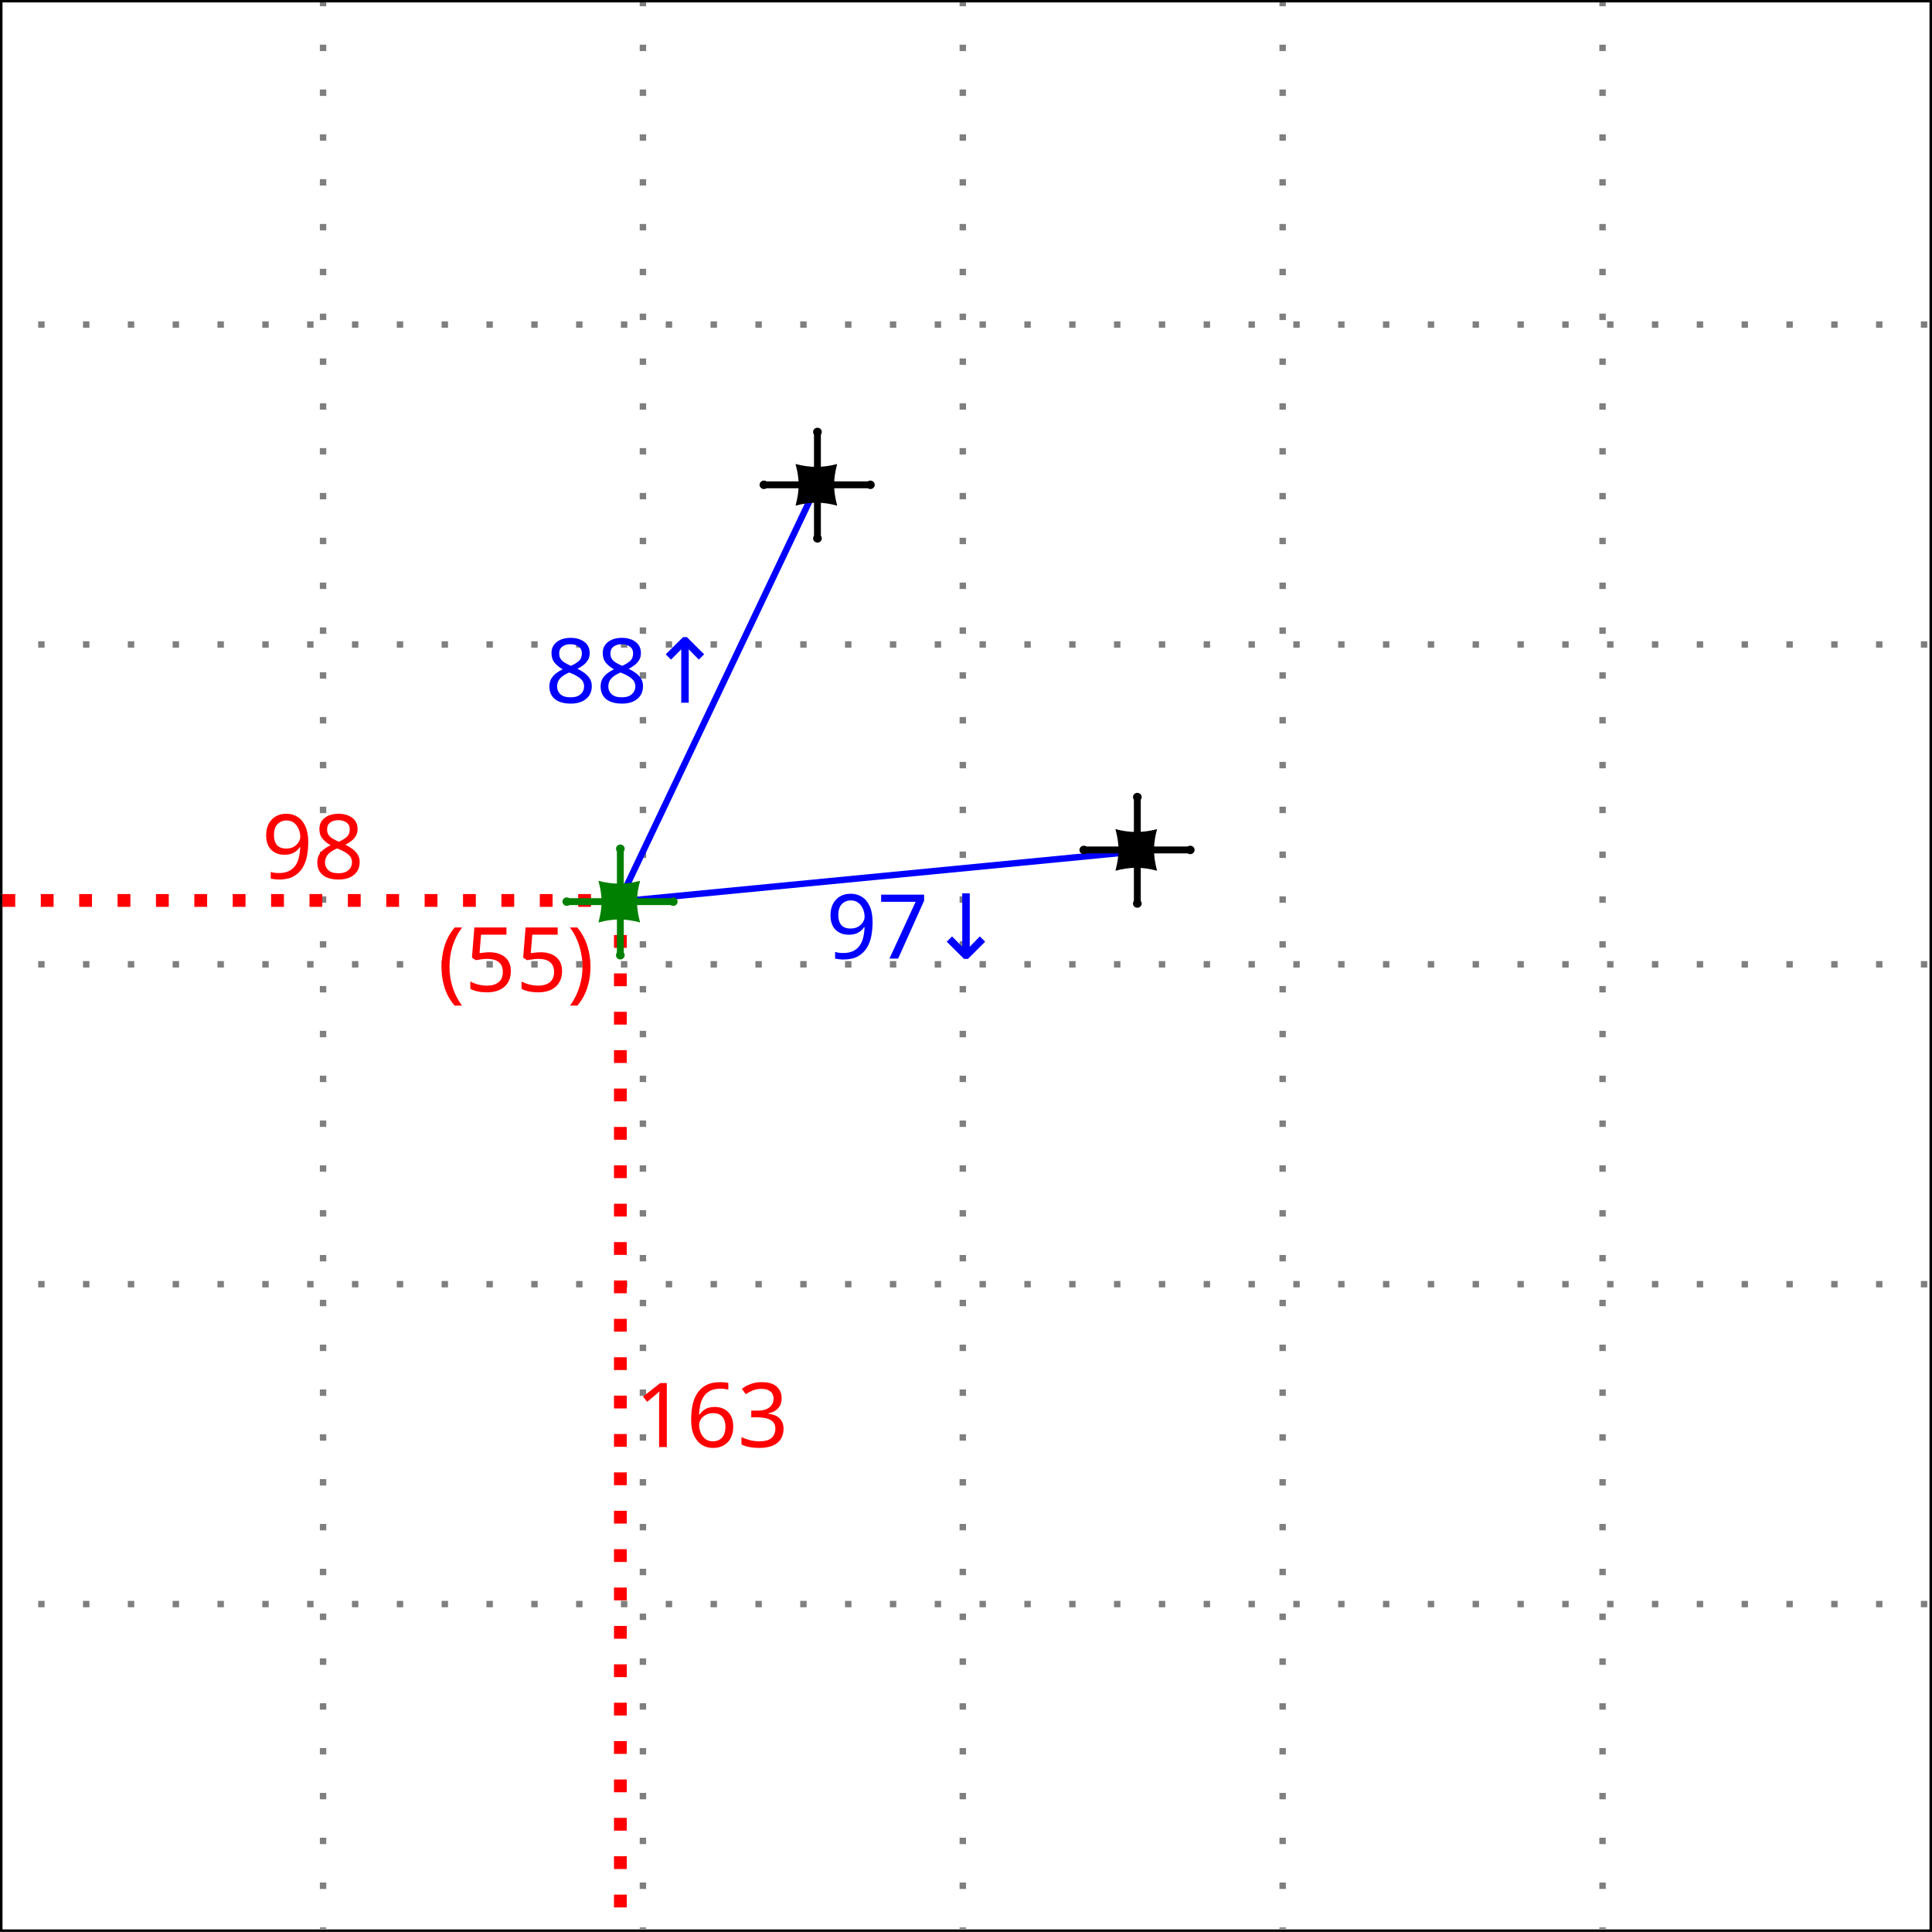
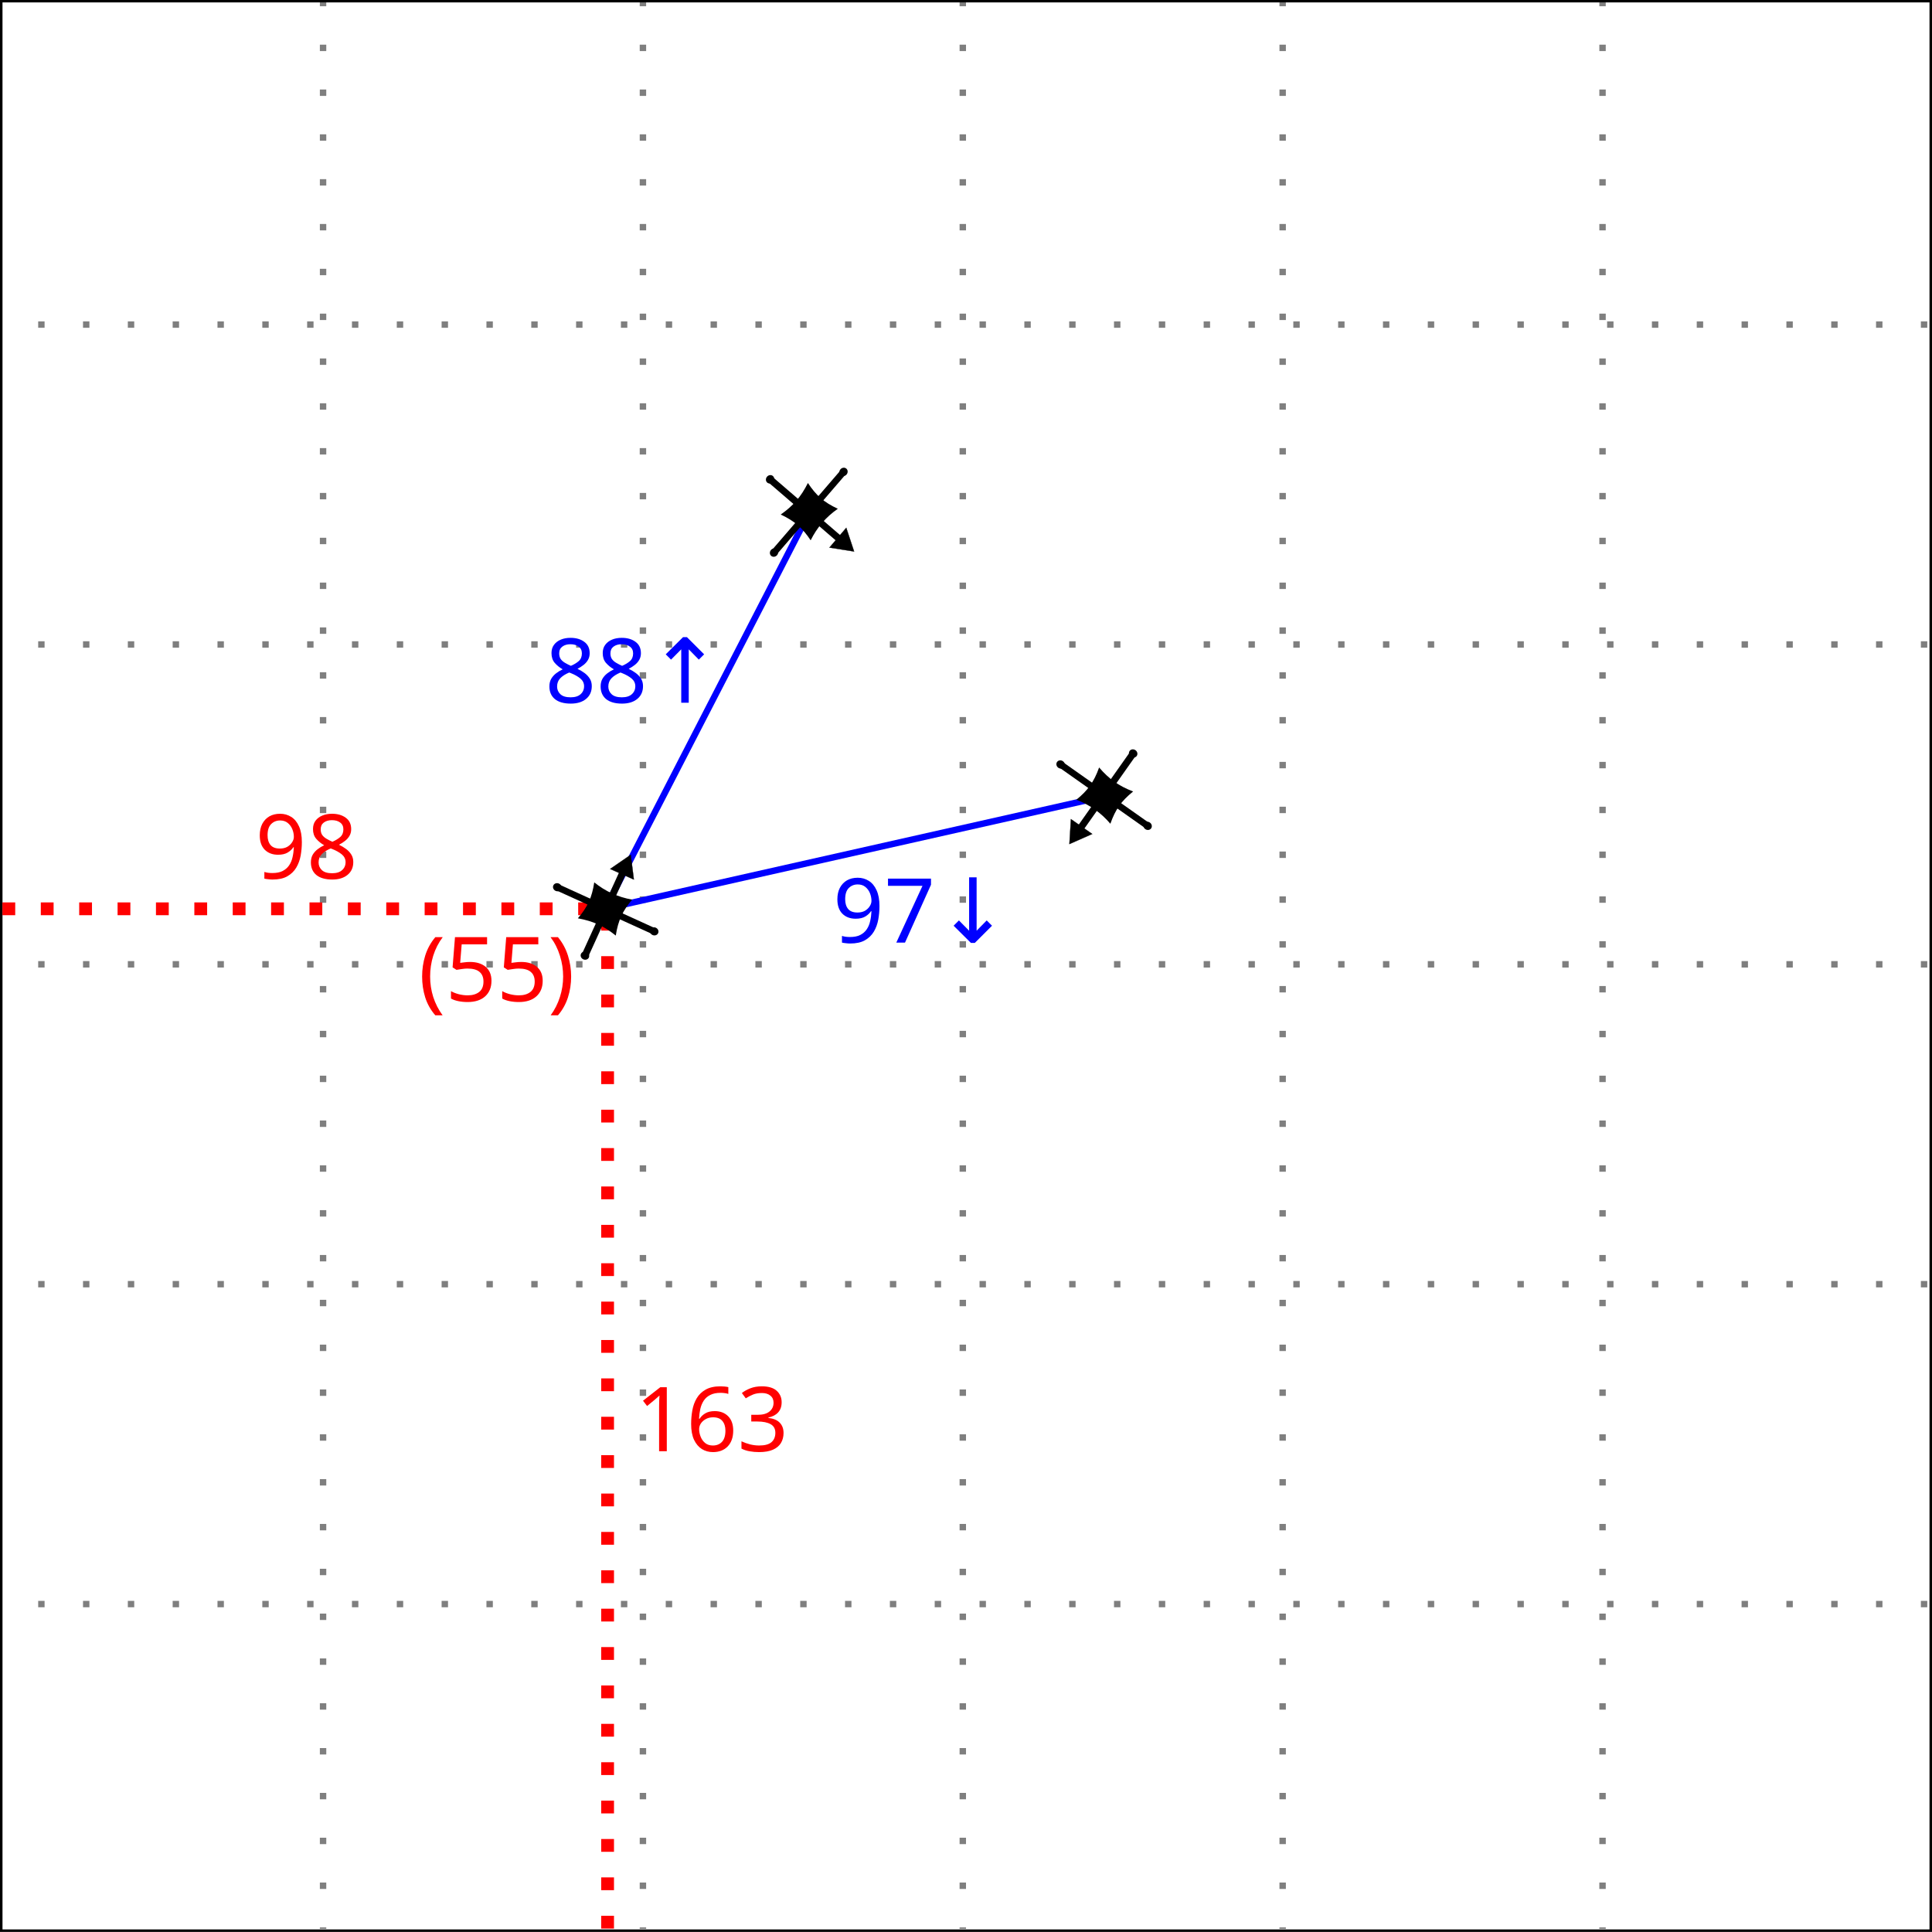
<svg xmlns="http://www.w3.org/2000/svg" xmlns:xlink="http://www.w3.org/1999/xlink" width="302" height="302" id="svg4141" version="1.1">
  <defs id="defs4143" />
  <g id="layer3">
    <rect transform="translate(0,-750.375)" style="fill:none;stroke:#000000;stroke-width:0.39" id="rect4263" width="301.61" height="301.61" x="0.195" y="750.557" />
  </g>
  <g id="layer2">
    <g transform="translate(0,-750.375)" id="g4337" style="opacity:0.5">
      <path id="path4305" d="m 50.5,750.351 0,301.526" style="fill:none;stroke:#000000;stroke-width:1.001;stroke-linecap:butt;stroke-linejoin:miter;stroke-miterlimit:4;stroke-opacity:1;stroke-dasharray:1.001, 6.006;stroke-dashoffset:0" />
      <use height="302" width="302" transform="translate(50,0)" id="use4307" xlink:href="#path4305" y="0" x="0" />
      <use height="302" width="302" transform="translate(50,0)" id="use4309" xlink:href="#use4307" y="0" x="0" />
      <use height="302" width="302" transform="translate(50,0)" id="use4311" xlink:href="#use4309" y="0" x="0" />
      <use height="302" width="302" transform="translate(50,0)" id="use4313" xlink:href="#use4311" y="0" x="0" />
    </g>
    <use x="0" y="0" xlink:href="#g4337" id="use5118" transform="matrix(0,1,-1,0,301.239,0.238209)" width="302" height="302" />
  </g>
  <g id="layer4">
-     <path style="fill:none;stroke:#ff0000;stroke-width:2;stroke-linecap:butt;stroke-linejoin:miter;stroke-opacity:1;stroke-miterlimit:4;stroke-dasharray:2, 4;stroke-dashoffset:0" d="m 0.379,140.754 96.596,0 0,160.993" id="path3016" />
-     <text xml:space="preserve" style="font-size:40px;font-style:normal;font-weight:normal;line-height:125%;letter-spacing:0px;word-spacing:0px;fill:#ff0000;fill-opacity:1;stroke:none;font-family:Sans" x="40.904" y="137.345" id="text3788">
-       <tspan id="tspan3790" x="40.904" y="137.345" style="font-size:14px;fill:#ff0000">98</tspan>
+     <path style="fill:none;stroke:#ff0000;stroke-width:2;stroke-linecap:butt;stroke-linejoin:miter;stroke-miterlimit:4;stroke-opacity:1;stroke-dasharray:2, 4;stroke-dashoffset:0" d="m 0.379,142.06 94.596,0 0,159.688" id="path3016" />
+     <text xml:space="preserve" style="font-size:40px;font-style:normal;font-weight:normal;line-height:125%;letter-spacing:0px;word-spacing:0px;fill:#ff0000;fill-opacity:1;stroke:none;font-family:Sans" x="39.904" y="137.345" id="text3788">
+       <tspan id="tspan3790" x="39.904" y="137.345" style="font-size:14px;fill:#ff0000">98</tspan>
    </text>
-     <text id="text3792" y="226.193" x="99.261" style="font-size:40px;font-style:normal;font-weight:normal;line-height:125%;letter-spacing:0px;word-spacing:0px;fill:#ff0000;fill-opacity:1;stroke:none;font-family:Sans" xml:space="preserve">
-       <tspan style="font-size:14px;fill:#ff0000" y="226.193" x="99.261" id="tspan3794">163</tspan>
+     <text id="text3792" y="226.846" x="99.261" style="font-size:40px;font-style:normal;font-weight:normal;line-height:125%;letter-spacing:0px;word-spacing:0px;fill:#ff0000;fill-opacity:1;stroke:none;font-family:Sans" xml:space="preserve">
+       <tspan style="font-size:14px;fill:#ff0000" y="226.846" x="99.261" id="tspan3794">163</tspan>
    </text>
-     <text xml:space="preserve" style="font-size:40px;font-style:normal;font-weight:normal;line-height:125%;letter-spacing:0px;word-spacing:0px;fill:#ff0000;fill-opacity:1;stroke:none;font-family:Sans" x="68.451" y="154.978" id="text3796">
-       <tspan id="tspan3798" x="68.451" y="154.978" style="font-size:14px;fill:#ff0000">(55)</tspan>
+     <text xml:space="preserve" style="font-size:40px;font-style:normal;font-weight:normal;line-height:125%;letter-spacing:0px;word-spacing:0px;fill:#ff0000;fill-opacity:1;stroke:none;font-family:Sans" x="65.421" y="156.493" id="text3796">
+       <tspan id="tspan3798" x="65.421" y="156.493" style="font-size:14px;fill:#ff0000">(55)</tspan>
    </text>
-     <path style="fill:none;stroke:#0000ff;stroke-width:1px;stroke-linecap:butt;stroke-linejoin:miter;stroke-opacity:1" d="M 96.786,140.929 127.5,76.286" id="path3800" />
-     <path style="fill:none;stroke:#0000ff;stroke-width:1px;stroke-linecap:butt;stroke-linejoin:miter;stroke-opacity:1" d="m 96.786,140.929 81.071,-7.857" id="path3802" />
+     <path style="fill:none;stroke:#0000ff;stroke-width:1px;stroke-linecap:butt;stroke-linejoin:miter;stroke-opacity:1" d="M 94.509,142.223 126.652,79.813" id="path3800" />
+     <path style="fill:none;stroke:#0000ff;stroke-width:1px;stroke-linecap:butt;stroke-linejoin:miter;stroke-opacity:1" d="M 94.598,142.045 172.5,124.5" id="path3802" />
    <text id="text3804" y="109.845" x="85.19" style="font-size:40px;font-style:normal;font-weight:normal;line-height:125%;letter-spacing:0px;word-spacing:0px;fill:#0000ff;fill-opacity:1;stroke:none;font-family:Sans" xml:space="preserve">
      <tspan style="font-size:14px;fill:#0000ff" y="109.845" x="85.19" id="tspan3812">88↑</tspan>
    </text>
-     <text xml:space="preserve" style="font-size:40px;font-style:normal;font-weight:normal;line-height:125%;letter-spacing:0px;word-spacing:0px;fill:#0000ff;fill-opacity:1;stroke:none;font-family:Sans" x="129.119" y="149.845" id="text3816">
-       <tspan id="tspan3818" x="129.119" y="149.845" style="font-size:14px;fill:#0000ff">97↓</tspan>
+     <text xml:space="preserve" style="font-size:40px;font-style:normal;font-weight:normal;line-height:125%;letter-spacing:0px;word-spacing:0px;fill:#0000ff;fill-opacity:1;stroke:none;font-family:Sans" x="130.19" y="147.345" id="text3816">
+       <tspan id="tspan3818" x="130.19" y="147.345" style="font-size:14px;fill:#0000ff">97↓</tspan>
    </text>
  </g>
-   <g id="layer1" transform="translate(0,-750.375)">
-     <g id="g4231" transform="matrix(0.04298665,0,0,0.04298665,113.7615,823.2947)">
-       <path style="fill:#000000;fill-opacity:1;stroke:none" d="m 246.429,-9.066 c 51.484,13.795 99.887,13.81 151.429,0 -14.091,52.589 -15.457,93.742 0,151.429 -52.454,-14.055 -96.236,-14.789 -151.429,0 15.08,-56.281 15.107,-95.05 0,-151.429 z" id="path4233" />
-       <rect style="fill:#000000;fill-opacity:1;stroke:none" id="rect4235" width="393.571" height="25" x="129.286" y="54.148" ry="0" rx="0" />
-       <rect rx="0" ry="0" y="-338.571" x="-130.138" height="25" width="393.571" id="rect4237" style="fill:#000000;fill-opacity:1;stroke:none" transform="matrix(0,1,-1,0,0,0)" />
-       <path transform="matrix(1.228571,0,0,1.194444,-26.53061,-6.133917)" d="m 141.429,60.934 a 12.857,12.857 0 1 1 -25.714,0 12.857,12.857 0 1 1 25.714,0 z" id="path4239" style="fill:#000000;fill-opacity:1;stroke:none" />
-       <path style="fill:#000000;fill-opacity:1;stroke:none" id="path4241" d="m 141.429,60.934 a 12.857,12.857 0 1 1 -25.714,0 12.857,12.857 0 1 1 25.714,0 z" transform="matrix(1.228571,0,0,1.194444,360.6123,-6.133917)" />
-       <path transform="matrix(1.228571,0,0,1.194444,168.1122,188.7232)" d="m 141.429,60.934 a 12.857,12.857 0 1 1 -25.714,0 12.857,12.857 0 1 1 25.714,0 z" id="path4243" style="fill:#000000;fill-opacity:1;stroke:none" />
-       <path style="fill:#000000;fill-opacity:1;stroke:none" id="path4245" d="m 141.429,60.934 a 12.857,12.857 0 1 1 -25.714,0 12.857,12.857 0 1 1 25.714,0 z" transform="matrix(1.228571,0,0,1.194444,168.1122,-198.4196)" />
+   <g id="layer1" transform="translate(0,-750.375)" style="display:inline">
+     <g transform="matrix(0.0391206,0.01781659,-0.01689799,0.0371036,83.09631,884.2483)" id="g4117">
+       <path id="rect4099" d="m 246.429,-9.066 c 51.484,13.795 99.887,13.81 151.429,0 -14.091,52.589 -15.457,93.742 0,151.429 -52.454,-14.055 -96.236,-14.789 -151.429,0 15.08,-56.281 15.107,-95.05 0,-151.429 z" style="fill:#000000;fill-opacity:1;stroke:none" />
+       <rect rx="0" ry="0" y="54.148" x="129.286" height="25" width="393.571" id="rect4113" style="fill:#000000;fill-opacity:1;stroke:none" />
+       <rect transform="matrix(0,1,-1,0,0,0)" style="fill:#000000;fill-opacity:1;stroke:none" id="rect4115" width="393.571" height="25" x="-130.138" y="-338.571" ry="0" rx="0" />
+       <path style="fill:#000000;fill-opacity:1;stroke:none" id="path4122" d="m 141.429,60.934 c 0,7.101 -5.756,12.857 -12.857,12.857 -7.101,0 -12.857,-5.756 -12.857,-12.857 0,-7.101 5.756,-12.857 12.857,-12.857 7.101,0 12.857,5.756 12.857,12.857 z" transform="matrix(1.228571,0,0,1.194444,-26.53061,-6.133917)" />
+       <path transform="matrix(1.228571,0,0,1.194444,360.6123,-6.133917)" d="m 141.429,60.934 c 0,7.101 -5.756,12.857 -12.857,12.857 -7.101,0 -12.857,-5.756 -12.857,-12.857 0,-7.101 5.756,-12.857 12.857,-12.857 7.101,0 12.857,5.756 12.857,12.857 z" id="path4124" style="fill:#000000;fill-opacity:1;stroke:none" />
+       <path style="fill:#000000;fill-opacity:1;stroke:none" id="path4126" d="m 141.429,60.934 c 0,7.101 -5.756,12.857 -12.857,12.857 -7.101,0 -12.857,-5.756 -12.857,-12.857 0,-7.101 5.756,-12.857 12.857,-12.857 7.101,0 12.857,5.756 12.857,12.857 z" transform="matrix(1.228571,0,0,1.194444,168.1122,188.7232)" />
+       <path transform="matrix(1.228571,0,0,1.194444,168.1122,-198.4196)" d="m 141.429,60.934 c 0,7.101 -5.756,12.857 -12.857,12.857 -7.101,0 -12.857,-5.756 -12.857,-12.857 0,-7.101 5.756,-12.857 12.857,-12.857 7.101,0 12.857,5.756 12.857,12.857 z" id="path4128" style="fill:#000000;fill-opacity:1;stroke:none" />
+       <path style="fill:#000000;fill-rule:evenodd;stroke:#000000;stroke-width:1px;stroke-linecap:butt;stroke-linejoin:miter;stroke-opacity:1" id="path2992" d="m 210.317,-1.041 23.854,40.716 23.854,40.716 -47.188,0.301 -47.188,0.301 23.334,-41.016 z" transform="translate(115.234,-162.1691)" />
    </g>
-     <g transform="matrix(0.04298665,0,0,0.04298665,82.95184,888.4495)" id="g4265" style="fill:#008000">
-       <path id="path4267" d="m 246.429,-9.066 c 51.484,13.795 99.887,13.81 151.429,0 -14.091,52.589 -15.457,93.742 0,151.429 -52.454,-14.055 -96.236,-14.789 -151.429,0 15.08,-56.281 15.107,-95.05 0,-151.429 z" style="fill:#008000;fill-opacity:1;stroke:none" />
-       <rect rx="0" ry="0" y="54.148" x="129.286" height="25" width="393.571" id="rect4269" style="fill:#008000;fill-opacity:1;stroke:none" />
-       <rect transform="matrix(0,1,-1,0,0,0)" style="fill:#008000;fill-opacity:1;stroke:none" id="rect4271" width="393.571" height="25" x="-130.138" y="-338.571" ry="0" rx="0" />
-       <path style="fill:#008000;fill-opacity:1;stroke:none" id="path4273" d="m 141.429,60.934 a 12.857,12.857 0 1 1 -25.714,0 12.857,12.857 0 1 1 25.714,0 z" transform="matrix(1.228571,0,0,1.194444,-26.53061,-6.133917)" />
-       <path transform="matrix(1.228571,0,0,1.194444,360.6123,-6.133917)" d="m 141.429,60.934 a 12.857,12.857 0 1 1 -25.714,0 12.857,12.857 0 1 1 25.714,0 z" id="path4275" style="fill:#008000;fill-opacity:1;stroke:none" />
-       <path style="fill:#008000;fill-opacity:1;stroke:none" id="path4277" d="m 141.429,60.934 a 12.857,12.857 0 1 1 -25.714,0 12.857,12.857 0 1 1 25.714,0 z" transform="matrix(1.228571,0,0,1.194444,168.1122,188.7232)" />
-       <path transform="matrix(1.228571,0,0,1.194444,168.1122,-198.4196)" d="m 141.429,60.934 a 12.857,12.857 0 1 1 -25.714,0 12.857,12.857 0 1 1 25.714,0 z" id="path4279" style="fill:#008000;fill-opacity:1;stroke:none" />
+     <g id="g3070" transform="matrix(-0.02805403,0.03257029,-0.03089101,-0.0266076,137.5986,821.6345)">
+       <path style="fill:#000000;fill-opacity:1;stroke:none" d="m 246.429,-9.066 c 51.484,13.795 99.887,13.81 151.429,0 -14.091,52.589 -15.457,93.742 0,151.429 -52.454,-14.055 -96.236,-14.789 -151.429,0 15.08,-56.281 15.107,-95.05 0,-151.429 z" id="path3072" />
+       <rect style="fill:#000000;fill-opacity:1;stroke:none" id="rect3074" width="393.571" height="25" x="129.286" y="54.148" ry="0" rx="0" />
+       <rect rx="0" ry="0" y="-338.571" x="-130.138" height="25" width="393.571" id="rect3076" style="fill:#000000;fill-opacity:1;stroke:none" transform="matrix(0,1,-1,0,0,0)" />
+       <path transform="matrix(1.228571,0,0,1.194444,-26.53061,-6.133917)" d="m 141.429,60.934 c 0,7.101 -5.756,12.857 -12.857,12.857 -7.101,0 -12.857,-5.756 -12.857,-12.857 0,-7.101 5.756,-12.857 12.857,-12.857 7.101,0 12.857,5.756 12.857,12.857 z" id="path3078" style="fill:#000000;fill-opacity:1;stroke:none" />
+       <path style="fill:#000000;fill-opacity:1;stroke:none" id="path3080" d="m 141.429,60.934 c 0,7.101 -5.756,12.857 -12.857,12.857 -7.101,0 -12.857,-5.756 -12.857,-12.857 0,-7.101 5.756,-12.857 12.857,-12.857 7.101,0 12.857,5.756 12.857,12.857 z" transform="matrix(1.228571,0,0,1.194444,360.6123,-6.133917)" />
+       <path transform="matrix(1.228571,0,0,1.194444,168.1122,188.7232)" d="m 141.429,60.934 c 0,7.101 -5.756,12.857 -12.857,12.857 -7.101,0 -12.857,-5.756 -12.857,-12.857 0,-7.101 5.756,-12.857 12.857,-12.857 7.101,0 12.857,5.756 12.857,12.857 z" id="path3082" style="fill:#000000;fill-opacity:1;stroke:none" />
+       <path style="fill:#000000;fill-opacity:1;stroke:none" id="path3084" d="m 141.429,60.934 c 0,7.101 -5.756,12.857 -12.857,12.857 -7.101,0 -12.857,-5.756 -12.857,-12.857 0,-7.101 5.756,-12.857 12.857,-12.857 7.101,0 12.857,5.756 12.857,12.857 z" transform="matrix(1.228571,0,0,1.194444,168.1122,-198.4196)" />
+       <path transform="translate(115.234,-162.1691)" d="m 210.317,-1.041 23.854,40.716 23.854,40.716 -47.188,0.301 -47.188,0.301 23.334,-41.016 z" id="path3086" style="fill:#000000;fill-rule:evenodd;stroke:#000000;stroke-width:1px;stroke-linecap:butt;stroke-linejoin:miter;stroke-opacity:1" />
    </g>
-     <g id="g4281" transform="matrix(0.04298665,0,0,0.04298665,163.764,880.3683)">
-       <path style="fill:#000000;fill-opacity:1;stroke:none" d="m 246.429,-9.066 c 51.484,13.795 99.887,13.81 151.429,0 -14.091,52.589 -15.457,93.742 0,151.429 -52.454,-14.055 -96.236,-14.789 -151.429,0 15.08,-56.281 15.107,-95.05 0,-151.429 z" id="path4283" />
-       <rect style="fill:#000000;fill-opacity:1;stroke:none" id="rect4285" width="393.571" height="25" x="129.286" y="54.148" ry="0" rx="0" />
-       <rect rx="0" ry="0" y="-338.571" x="-130.138" height="25" width="393.571" id="rect4287" style="fill:#000000;fill-opacity:1;stroke:none" transform="matrix(0,1,-1,0,0,0)" />
-       <path transform="matrix(1.228571,0,0,1.194444,-26.53061,-6.133917)" d="m 141.429,60.934 a 12.857,12.857 0 1 1 -25.714,0 12.857,12.857 0 1 1 25.714,0 z" id="path4289" style="fill:#000000;fill-opacity:1;stroke:none" />
-       <path style="fill:#000000;fill-opacity:1;stroke:none" id="path4291" d="m 141.429,60.934 a 12.857,12.857 0 1 1 -25.714,0 12.857,12.857 0 1 1 25.714,0 z" transform="matrix(1.228571,0,0,1.194444,360.6123,-6.133917)" />
-       <path transform="matrix(1.228571,0,0,1.194444,168.1122,188.7232)" d="m 141.429,60.934 a 12.857,12.857 0 1 1 -25.714,0 12.857,12.857 0 1 1 25.714,0 z" id="path4293" style="fill:#000000;fill-opacity:1;stroke:none" />
-       <path style="fill:#000000;fill-opacity:1;stroke:none" id="path4295" d="m 141.429,60.934 a 12.857,12.857 0 1 1 -25.714,0 12.857,12.857 0 1 1 25.714,0 z" transform="matrix(1.228571,0,0,1.194444,168.1122,-198.4196)" />
+     <g transform="matrix(-0.03512253,-0.02478428,0.02350643,-0.03331166,182.4352,884.9448)" id="g3124">
+       <path id="path3126" d="m 246.429,-9.066 c 51.484,13.795 99.887,13.81 151.429,0 -14.091,52.589 -15.457,93.742 0,151.429 -52.454,-14.055 -96.236,-14.789 -151.429,0 15.08,-56.281 15.107,-95.05 0,-151.429 z" style="fill:#000000;fill-opacity:1;stroke:none" />
+       <rect rx="0" ry="0" y="54.148" x="129.286" height="25" width="393.571" id="rect3128" style="fill:#000000;fill-opacity:1;stroke:none" />
+       <rect transform="matrix(0,1,-1,0,0,0)" style="fill:#000000;fill-opacity:1;stroke:none" id="rect3130" width="393.571" height="25" x="-130.138" y="-338.571" ry="0" rx="0" />
+       <path style="fill:#000000;fill-opacity:1;stroke:none" id="path3132" d="m 141.429,60.934 c 0,7.101 -5.756,12.857 -12.857,12.857 -7.101,0 -12.857,-5.756 -12.857,-12.857 0,-7.101 5.756,-12.857 12.857,-12.857 7.101,0 12.857,5.756 12.857,12.857 z" transform="matrix(1.228571,0,0,1.194444,-26.53061,-6.133917)" />
+       <path transform="matrix(1.228571,0,0,1.194444,360.6123,-6.133917)" d="m 141.429,60.934 c 0,7.101 -5.756,12.857 -12.857,12.857 -7.101,0 -12.857,-5.756 -12.857,-12.857 0,-7.101 5.756,-12.857 12.857,-12.857 7.101,0 12.857,5.756 12.857,12.857 z" id="path3134" style="fill:#000000;fill-opacity:1;stroke:none" />
+       <path style="fill:#000000;fill-opacity:1;stroke:none" id="path3136" d="m 141.429,60.934 c 0,7.101 -5.756,12.857 -12.857,12.857 -7.101,0 -12.857,-5.756 -12.857,-12.857 0,-7.101 5.756,-12.857 12.857,-12.857 7.101,0 12.857,5.756 12.857,12.857 z" transform="matrix(1.228571,0,0,1.194444,168.1122,188.7232)" />
+       <path transform="matrix(1.228571,0,0,1.194444,168.1122,-198.4196)" d="m 141.429,60.934 c 0,7.101 -5.756,12.857 -12.857,12.857 -7.101,0 -12.857,-5.756 -12.857,-12.857 0,-7.101 5.756,-12.857 12.857,-12.857 7.101,0 12.857,5.756 12.857,12.857 z" id="path3138" style="fill:#000000;fill-opacity:1;stroke:none" />
+       <path style="fill:#000000;fill-rule:evenodd;stroke:#000000;stroke-width:1px;stroke-linecap:butt;stroke-linejoin:miter;stroke-opacity:1" id="path3140" d="m 210.317,-1.041 23.854,40.716 23.854,40.716 -47.188,0.301 -47.188,0.301 23.334,-41.016 z" transform="translate(115.234,-162.1691)" />
    </g>
  </g>
</svg>
